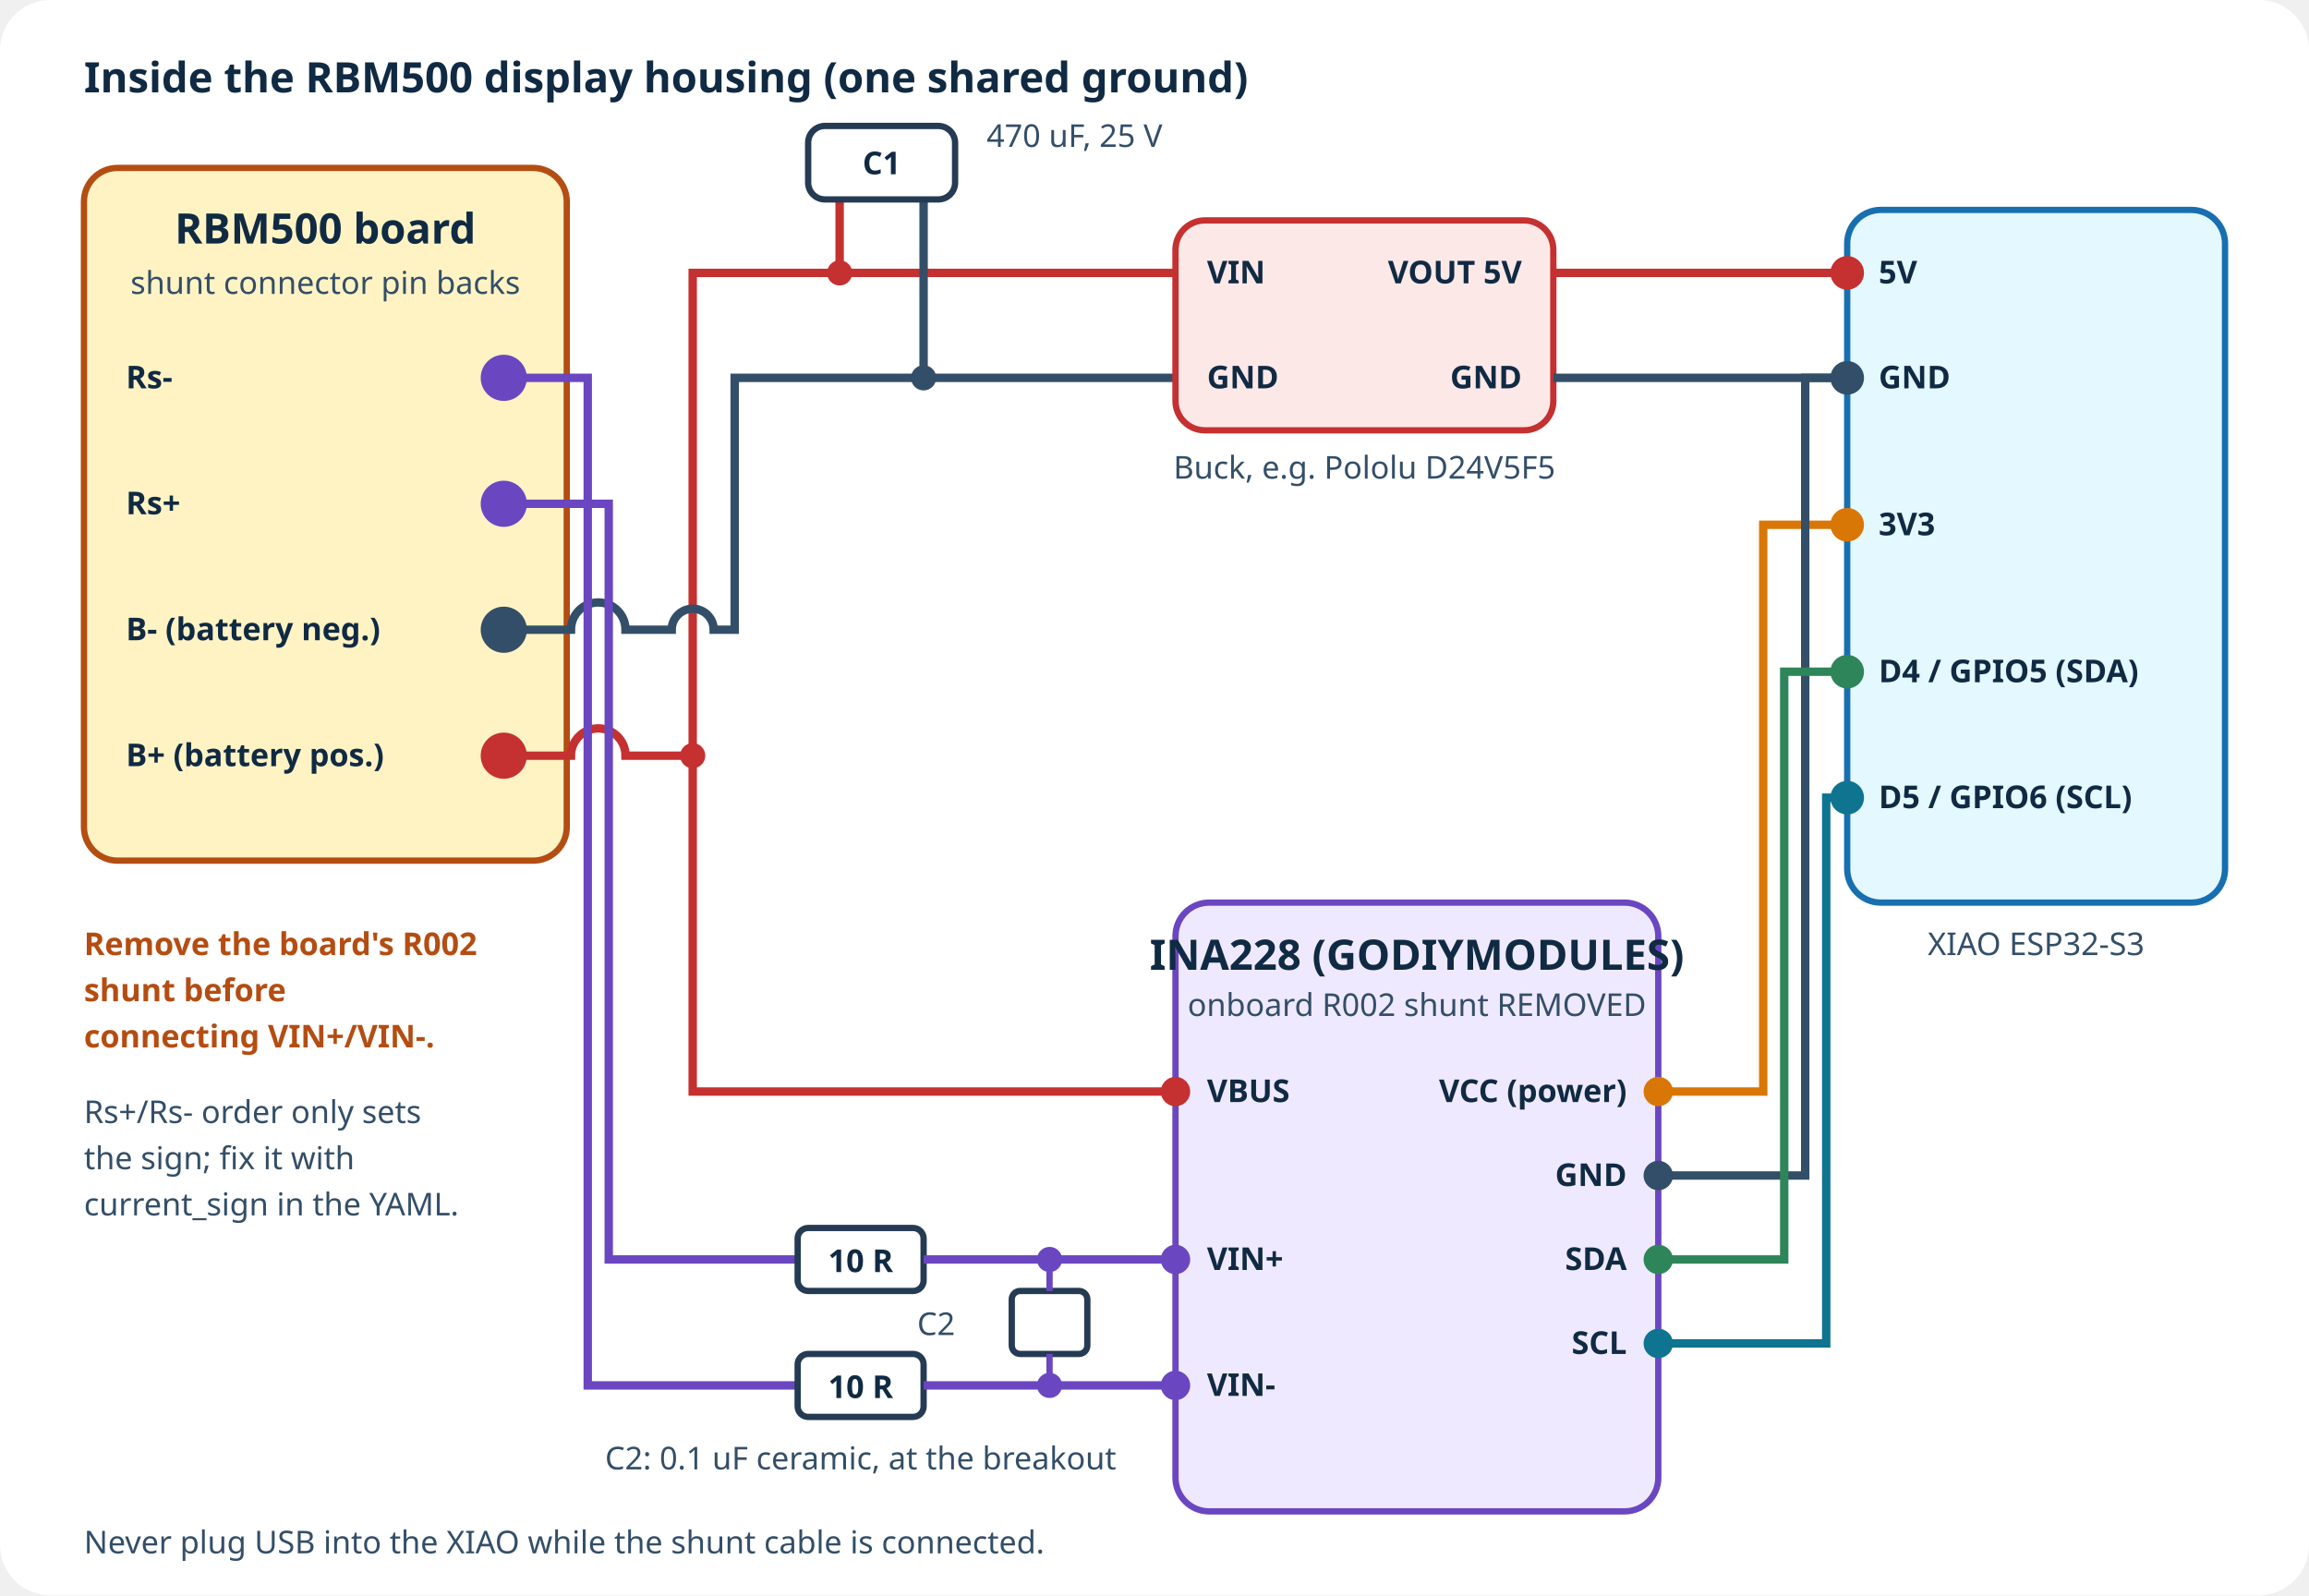
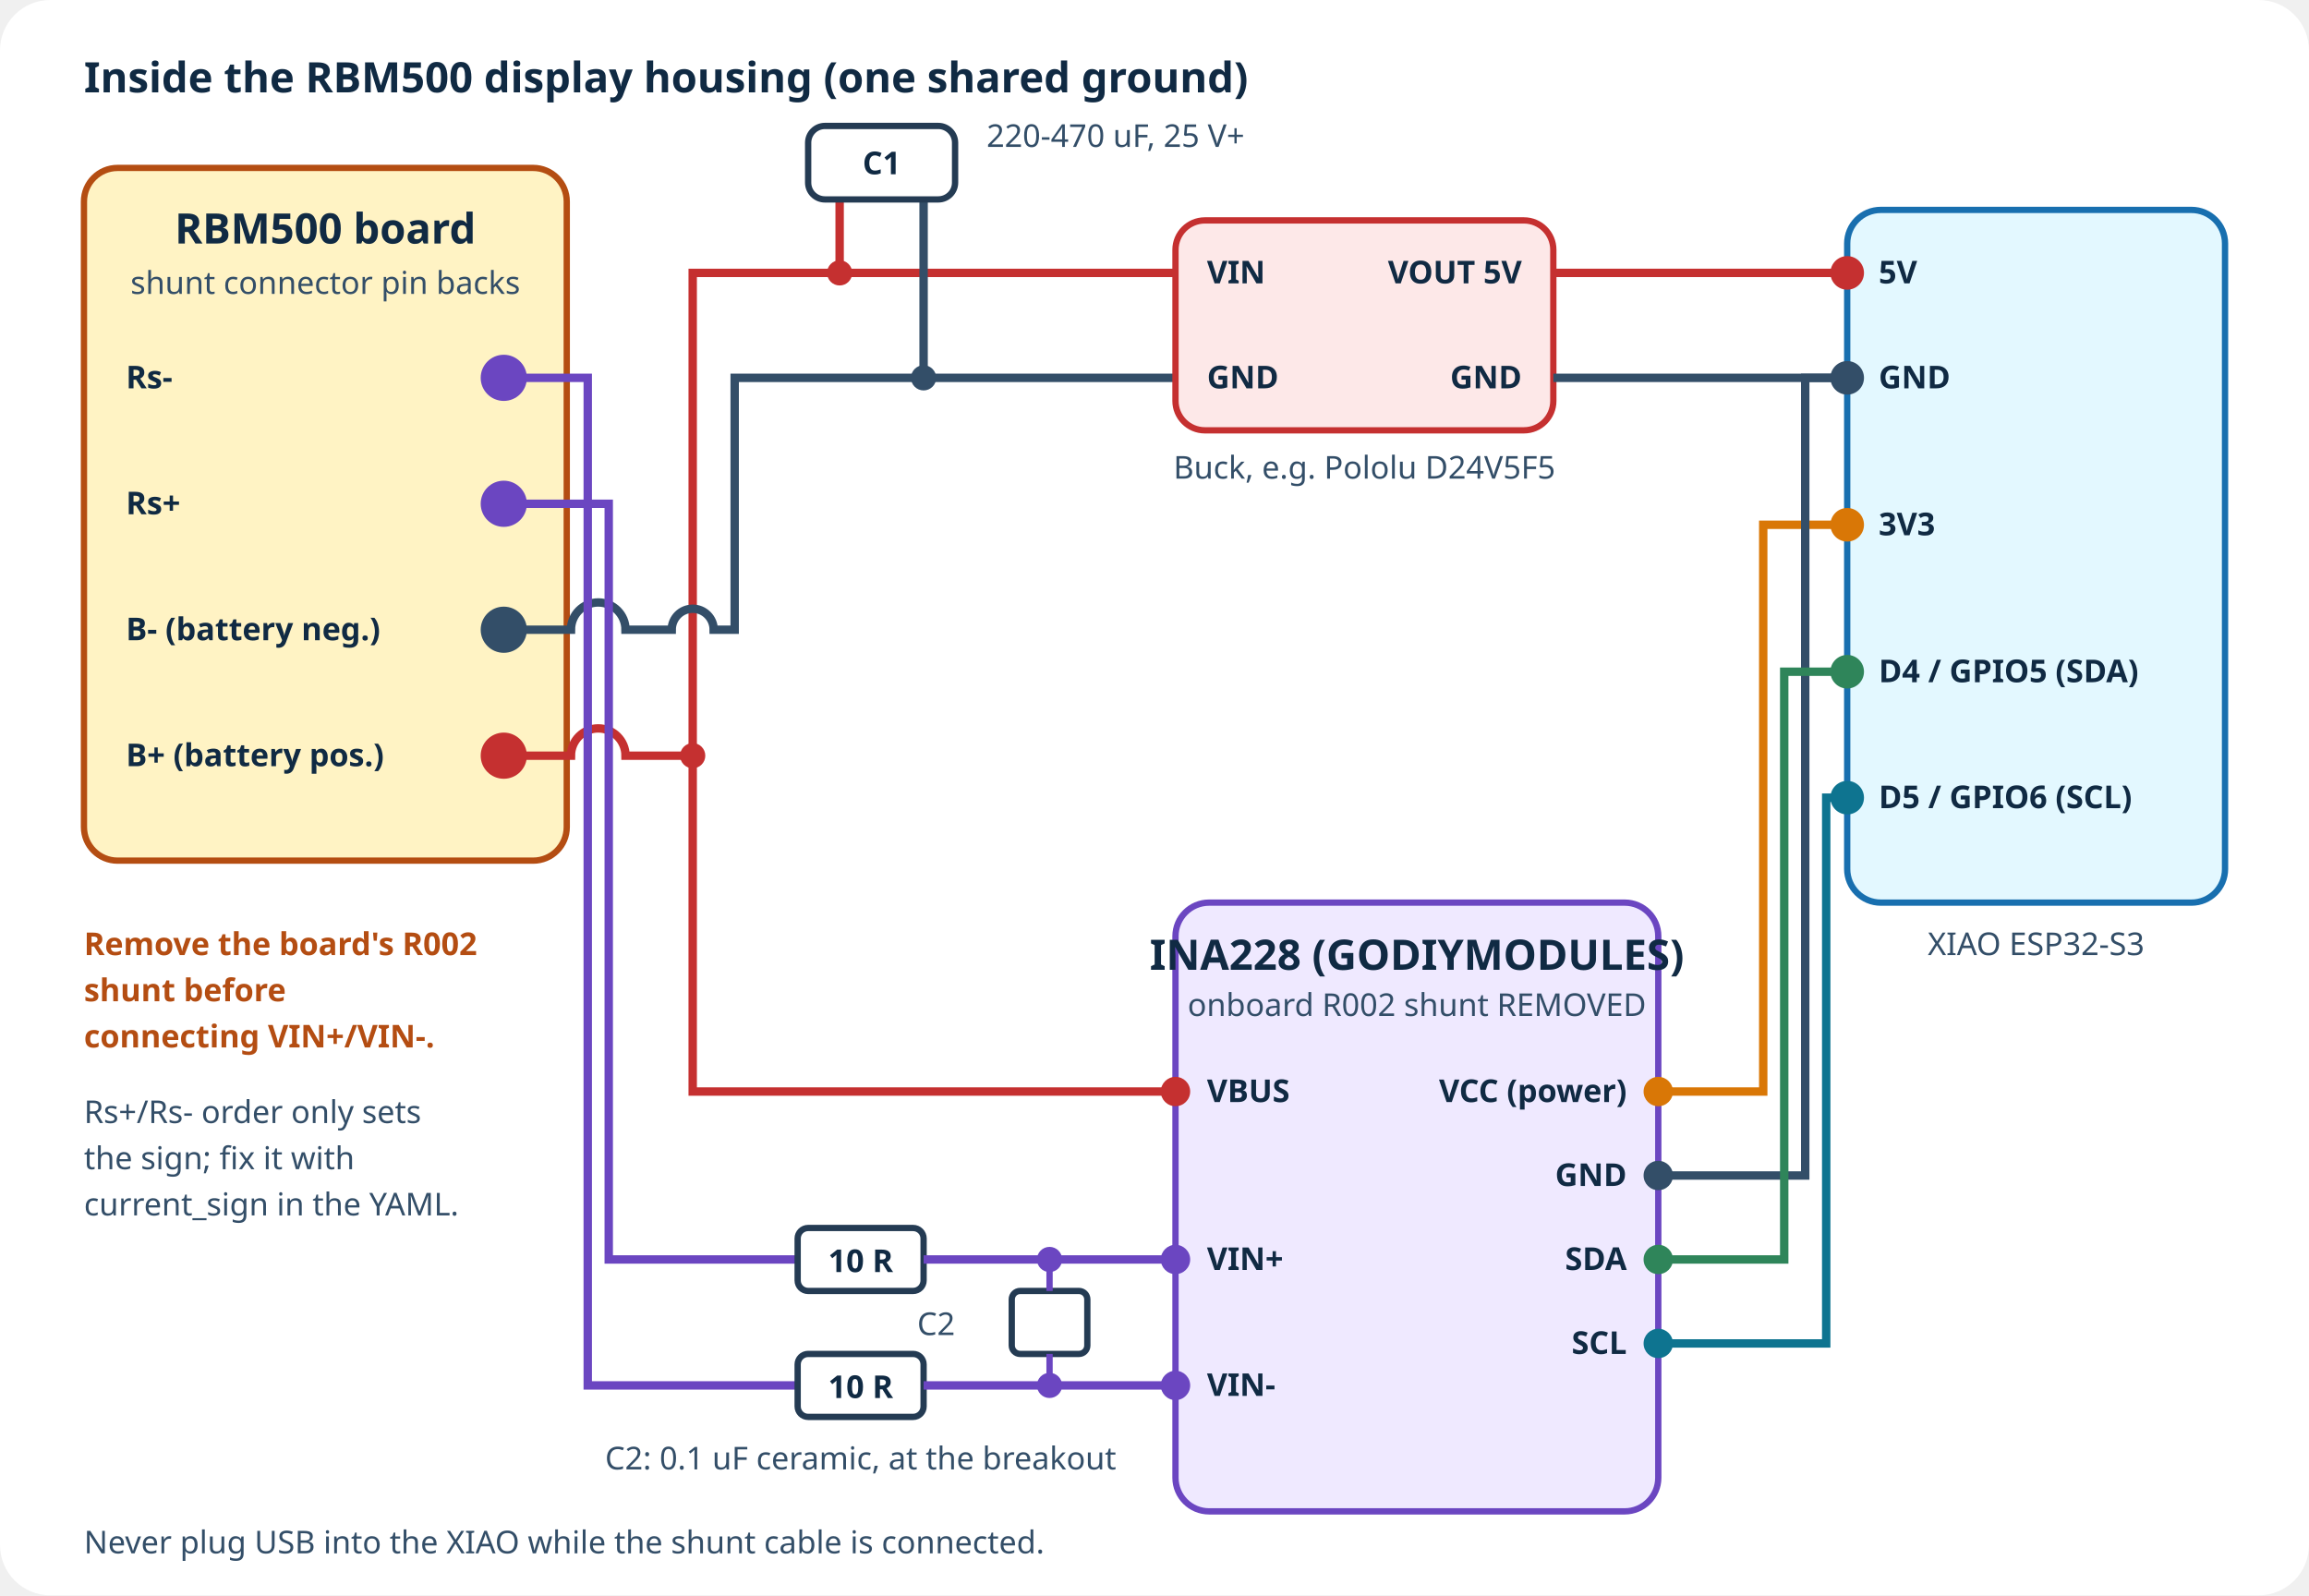
<svg xmlns="http://www.w3.org/2000/svg" width="1100" height="760" viewBox="0 0 1100 760" role="img" aria-labelledby="title desc">
  <defs>
    <style>
      .batt{fill:#fff3c4;stroke:#b44d12;stroke-width:3}
      .esp{fill:#e3f8ff;stroke:#186faf;stroke-width:3}
      .reg{fill:#fde8e8;stroke:#c53030;stroke-width:3}
      .ina{fill:#efe9ff;stroke:#6b46c1;stroke-width:3}
      .t{font:600 20px system-ui,sans-serif;fill:#102a43}
      .s{font:15px system-ui,sans-serif;fill:#334e68}
      .sb{font:600 15px system-ui,sans-serif;fill:#102a43}
      .warn{font:600 15px system-ui,sans-serif;fill:#b44d12}
      .w{fill:none;stroke-width:4}
      .vp{stroke:#c53030}
      .gnd{stroke:#334e68}
      .sense{stroke:#6b46c1}
      .v3{stroke:#d97706}
      .sda{stroke:#2f855a}
      .scl{stroke:#0e7490}
      .res{fill:#fff;stroke:#243b53;stroke-width:3}
    </style>
  </defs>
  <rect width="1100" height="760" rx="24" fill="#fff" />
  <text class="t" x="40" y="44">Inside the RBM500 display housing (one shared ground)</text>
  <rect class="batt" x="40" y="80" width="230" height="330" rx="16" />
  <text class="t" x="155" y="116" text-anchor="middle">RBM500 board</text>
  <text class="s" x="155" y="140" text-anchor="middle">shunt connector pin backs</text>
  <text class="sb" x="60" y="185">Rs-</text>
  <circle cx="240" cy="180" r="11" fill="#6b46c1" />
  <text class="sb" x="60" y="245">Rs+</text>
  <circle cx="240" cy="240" r="11" fill="#6b46c1" />
  <text class="sb" x="60" y="305">B- (battery neg.)</text>
  <circle cx="240" cy="300" r="11" fill="#334e68" />
  <text class="sb" x="60" y="365">B+ (battery pos.)</text>
  <circle cx="240" cy="360" r="11" fill="#c53030" />
  <path class="w vp" d="M240 360 H272 A13 13 0 0 1 298 360 H330 V130 H560" />
  <path class="w gnd" d="M240 300 H272 A13 13 0 0 1 298 300 H320 A10 10 0 0 1 340 300 H350 V180 H560" />
  <circle cx="400" cy="130" r="6" fill="#c53030" />
  <circle cx="440" cy="180" r="6" fill="#334e68" />
  <path class="w vp" d="M400 130 V95" />
  <path class="w gnd" d="M440 180 V95" />
  <rect x="385" y="60" width="70" height="35" rx="8" fill="#fff" stroke="#243b53" stroke-width="3" />
  <text class="sb" x="420" y="83" text-anchor="middle">C1</text>
-   <text class="s" x="470" y="70">470 uF, 25 V</text>
+   <text class="s" x="470" y="70">220-470 uF, 25 V+</text>
  <rect class="reg" x="560" y="105" width="180" height="100" rx="14" />
  <text class="sb" x="575" y="135">VIN</text>
  <text class="sb" x="575" y="185">GND</text>
  <text class="sb" x="725" y="135" text-anchor="end">VOUT 5V</text>
  <text class="sb" x="725" y="185" text-anchor="end">GND</text>
  <text class="s" x="650" y="228" text-anchor="middle">Buck, e.g. Pololu D24V5F5</text>
  <path class="w vp" d="M740 130 H880" />
  <path class="w gnd" d="M740 180 H880" />
  <rect class="esp" x="880" y="100" width="180" height="330" rx="16" />
  <circle cx="880" cy="130" r="8" fill="#c53030" />
  <text class="sb" x="895" y="135">5V</text>
  <circle cx="880" cy="180" r="8" fill="#334e68" />
  <text class="sb" x="895" y="185">GND</text>
  <circle cx="880" cy="250" r="8" fill="#d97706" />
  <text class="sb" x="895" y="255">3V3</text>
  <circle cx="880" cy="320" r="8" fill="#2f855a" />
  <text class="sb" x="895" y="325">D4 / GPIO5 (SDA)</text>
  <circle cx="880" cy="380" r="8" fill="#0e7490" />
  <text class="sb" x="895" y="385">D5 / GPIO6 (SCL)</text>
  <text class="s" x="970" y="455" text-anchor="middle">XIAO ESP32-S3</text>
  <rect class="ina" x="560" y="430" width="230" height="290" rx="16" />
  <text class="t" x="675" y="462" text-anchor="middle">INA228 (GODIYMODULES)</text>
  <text class="s" x="675" y="484" text-anchor="middle">onboard R002 shunt REMOVED</text>
  <circle cx="790" cy="520" r="7" fill="#d97706" />
  <text class="sb" x="775" y="525" text-anchor="end">VCC (power)</text>
  <circle cx="790" cy="560" r="7" fill="#334e68" />
  <text class="sb" x="775" y="565" text-anchor="end">GND</text>
  <circle cx="790" cy="600" r="7" fill="#2f855a" />
  <text class="sb" x="775" y="605" text-anchor="end">SDA</text>
  <circle cx="790" cy="640" r="7" fill="#0e7490" />
  <text class="sb" x="775" y="645" text-anchor="end">SCL</text>
  <circle cx="560" cy="520" r="7" fill="#c53030" />
  <text class="sb" x="575" y="525">VBUS</text>
  <circle cx="560" cy="600" r="7" fill="#6b46c1" />
  <text class="sb" x="575" y="605">VIN+</text>
  <circle cx="560" cy="660" r="7" fill="#6b46c1" />
  <text class="sb" x="575" y="665">VIN-</text>
  <path class="w v3" d="M880 250 H840 V520 H790" />
  <path class="w gnd" d="M880 180 H860 V560 H790" />
  <path class="w sda" d="M880 320 H850 V600 H790" />
  <path class="w scl" d="M880 380 H870 V640 H790" />
  <path class="w vp" d="M330 360 V520 H560" />
  <circle cx="330" cy="360" r="6" fill="#c53030" />
  <path class="w sense" d="M240 240 H290 V600 H380" />
  <rect class="res" x="380" y="585" width="60" height="30" rx="5" />
  <text class="sb" x="410" y="606" text-anchor="middle">10 R</text>
  <path class="w sense" d="M440 600 H560" />
  <path class="w sense" d="M240 180 H280 V660 H380" />
  <rect class="res" x="380" y="645" width="60" height="30" rx="5" />
  <text class="sb" x="410" y="666" text-anchor="middle">10 R</text>
  <path class="w sense" d="M440 660 H560" />
  <circle cx="500" cy="600" r="6" fill="#6b46c1" />
  <circle cx="500" cy="660" r="6" fill="#6b46c1" />
  <rect x="482" y="615" width="36" height="30" rx="4" fill="#fff" stroke="#243b53" stroke-width="3" />
  <text class="s" x="455" y="636" text-anchor="end">C2</text>
  <path class="sense" d="M500 600 V615 M500 645 V660" stroke-width="3" fill="none" />
  <text class="s" x="410" y="700" text-anchor="middle">C2: 0.1 uF ceramic, at the breakout</text>
  <text class="warn" x="40" y="455">Remove the board's R002</text>
  <text class="warn" x="40" y="477">shunt before</text>
  <text class="warn" x="40" y="499">connecting VIN+/VIN-.</text>
  <text class="s" x="40" y="535">Rs+/Rs- order only sets</text>
  <text class="s" x="40" y="557">the sign; fix it with</text>
  <text class="s" x="40" y="579">current_sign in the YAML.</text>
  <text class="s" x="40" y="740">Never plug USB into the XIAO while the shunt cable is connected.</text>
</svg>
